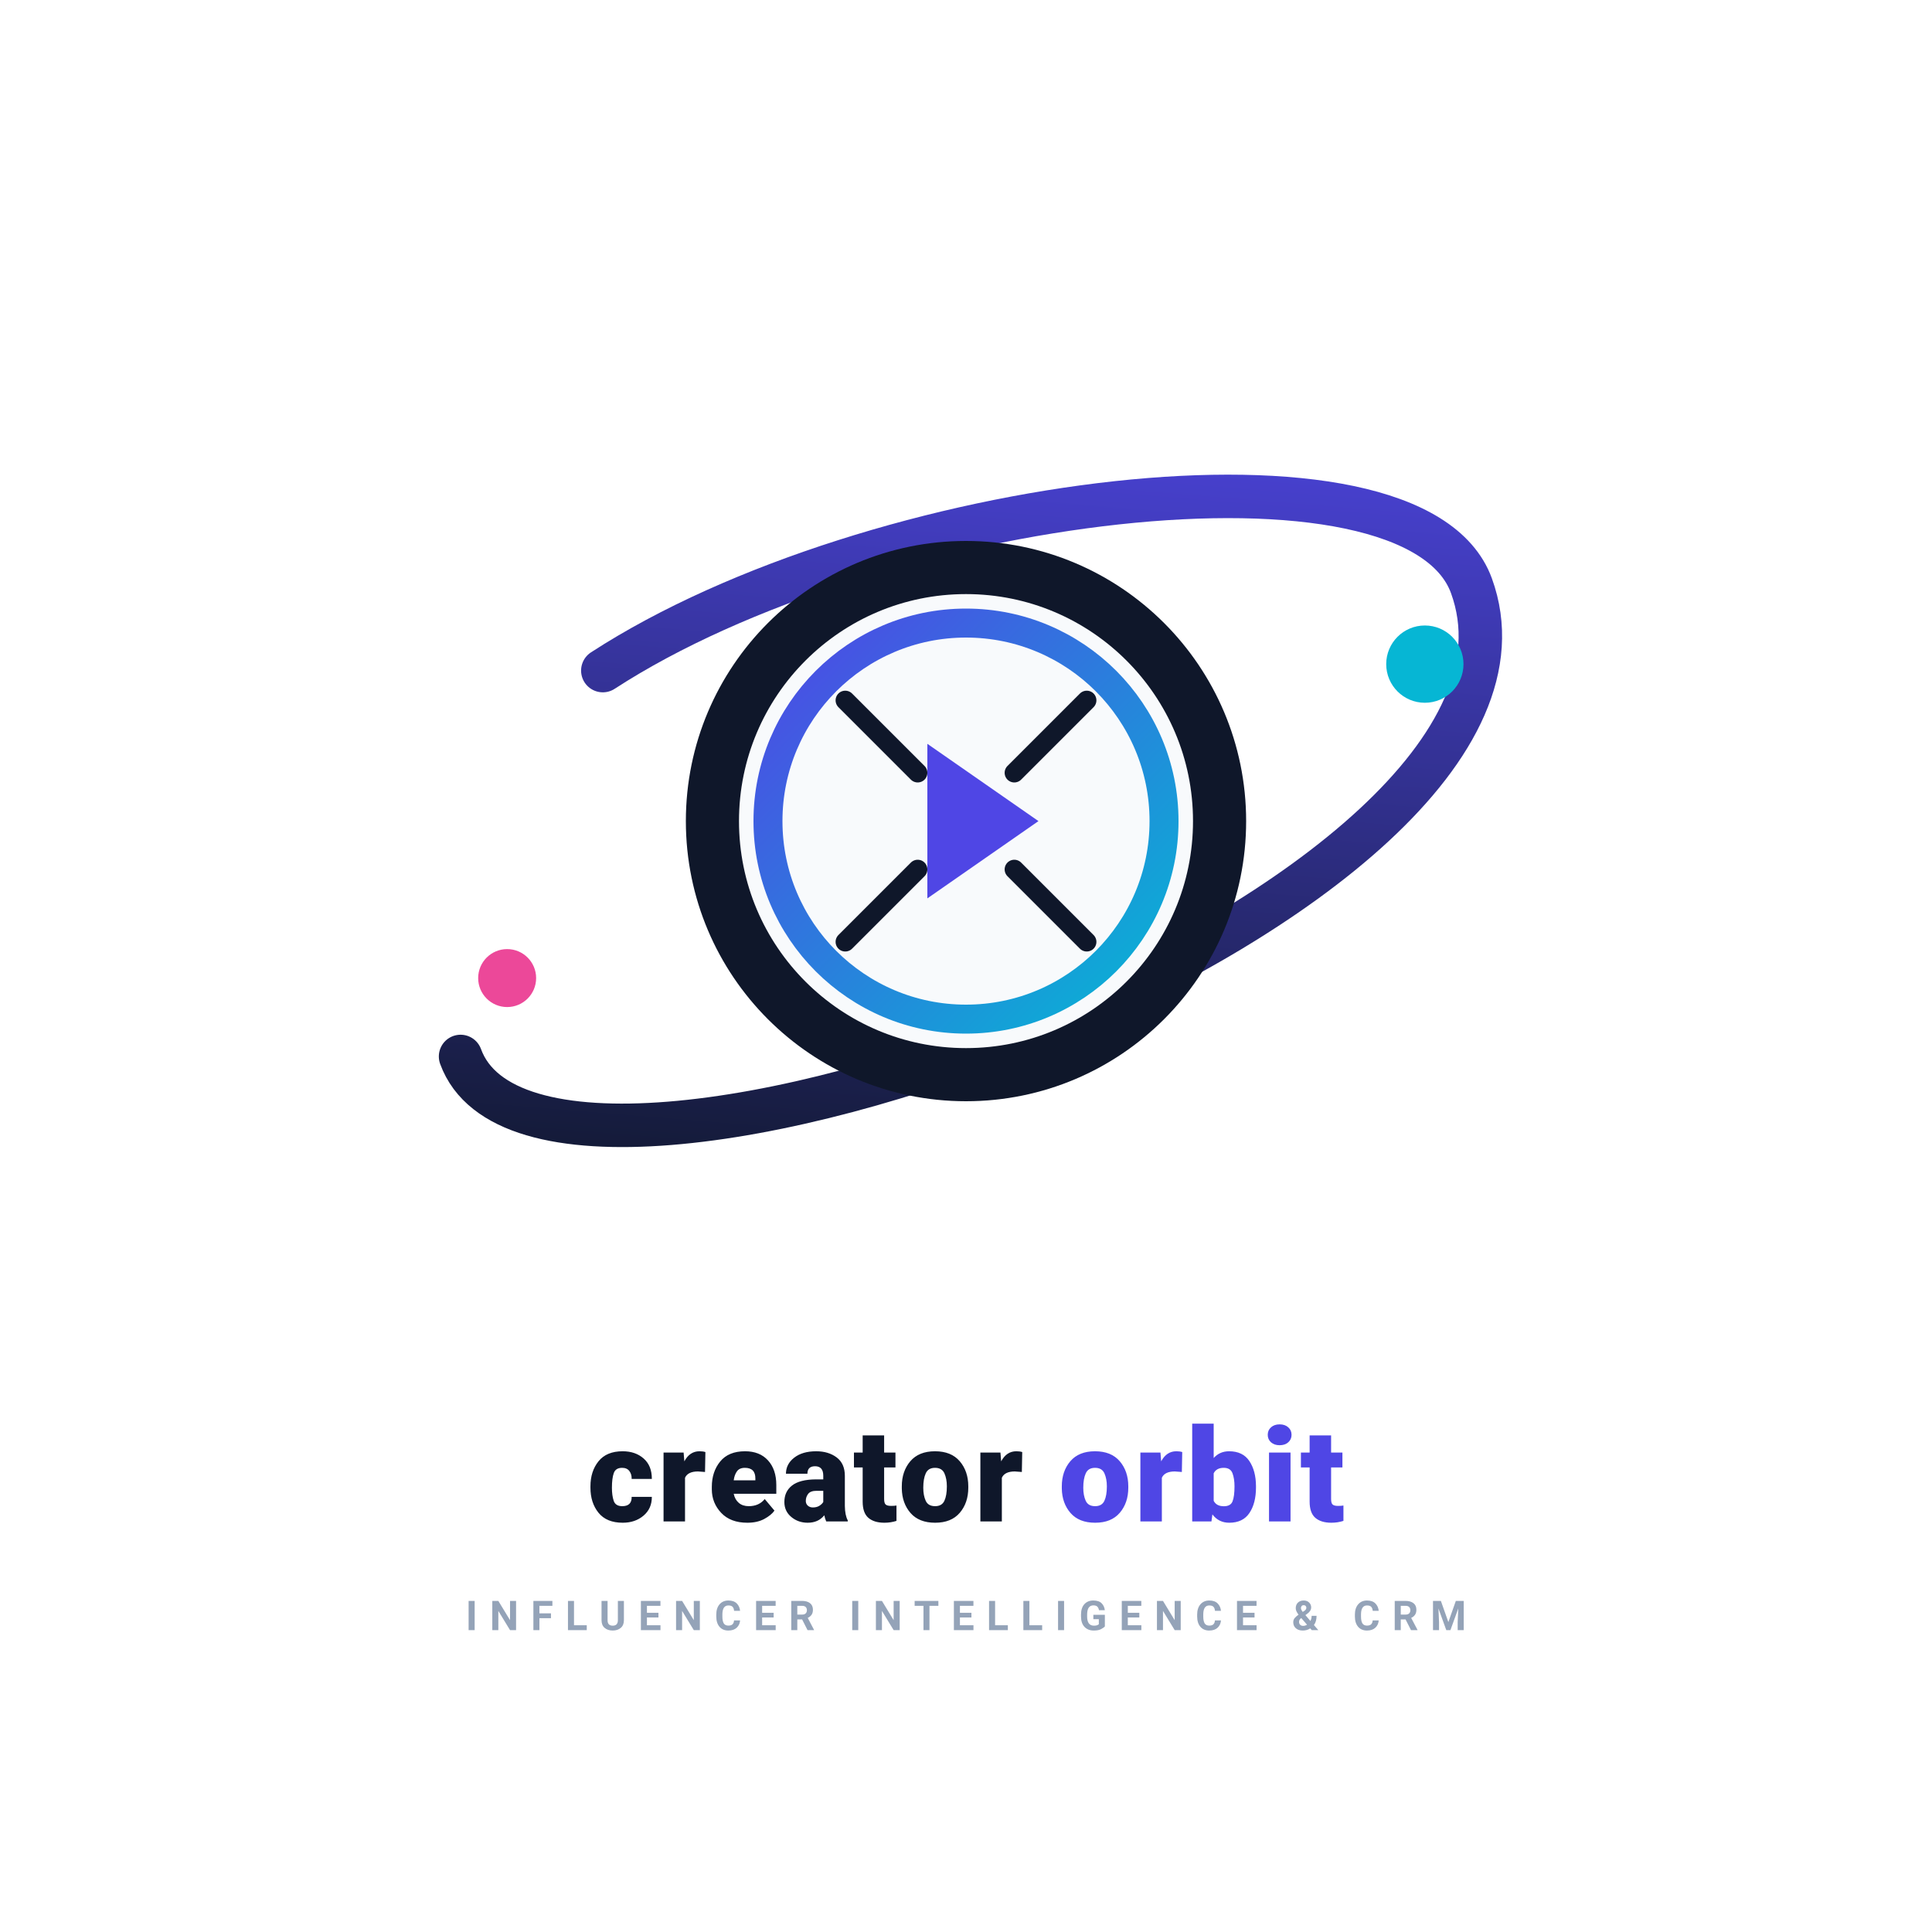
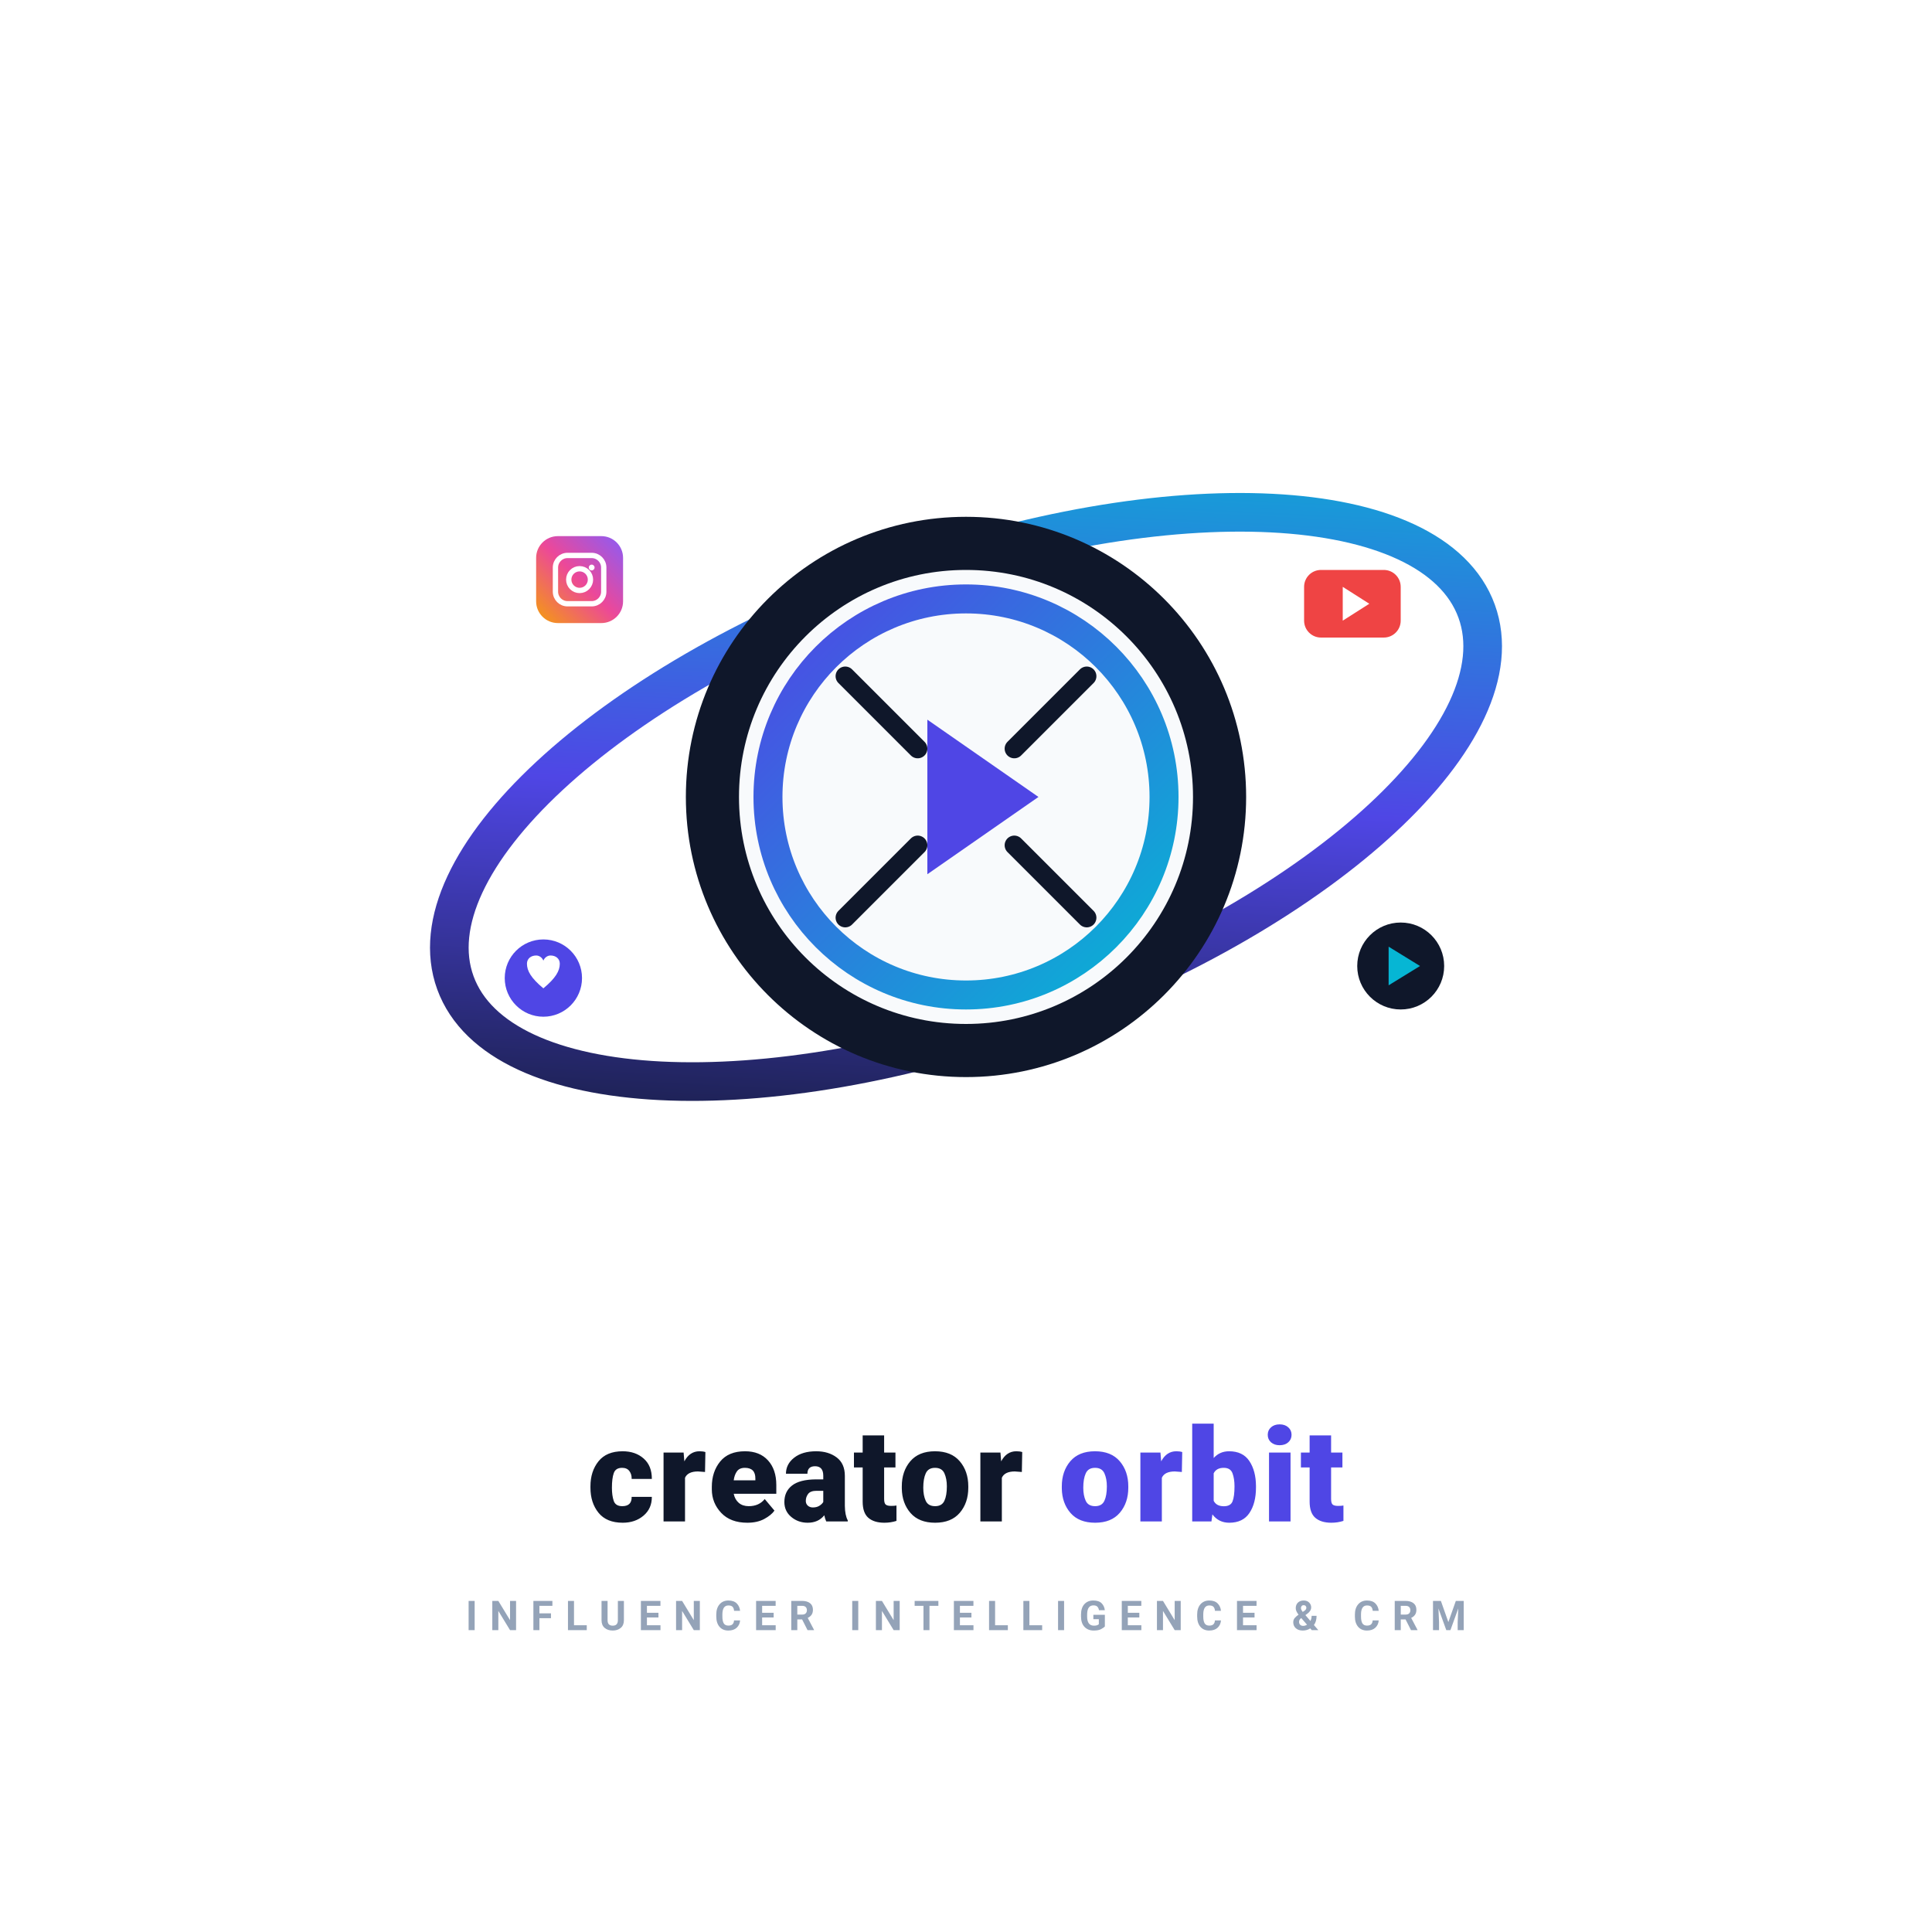
<svg xmlns="http://www.w3.org/2000/svg" viewBox="0 0 800 800" width="100%" height="100%">
  <defs>
-     <linearGradient id="portalGrad" x1="0%" y1="0%" x2="100%" y2="100%">
+     <linearGradient id="portalGrad2" x1="0%" y1="0%" x2="100%" y2="100%">
      <stop offset="0%" stop-color="#4F46E5" />
      <stop offset="100%" stop-color="#06B6D4" />
    </linearGradient>
-     <linearGradient id="ringGrad" x1="0%" y1="100%" x2="100%" y2="0%">
+     <linearGradient id="ringGrad2" x1="0%" y1="100%" x2="100%" y2="0%">
      <stop offset="0%" stop-color="#0F172A" />
-       <stop offset="100%" stop-color="#4F46E5" />
+       <stop offset="50%" stop-color="#4F46E5" />
+       <stop offset="100%" stop-color="#06B6D4" />
+     </linearGradient>
+     <linearGradient id="instaGrad2" x1="0%" y1="100%" x2="100%" y2="0%">
+       <stop offset="0%" stop-color="#F59E0B" />
+       <stop offset="50%" stop-color="#EC4899" />
+       <stop offset="100%" stop-color="#8B5CF6" />
    </linearGradient>
  </defs>
  <rect width="800" height="800" fill="#FFFFFF" />
-   <g transform="translate(400, 340)">
-     <path d="M -230,20 C -230,120 230,120 230,-20 C 230,-90 10,-140 -120,-110" fill="none" stroke="url(#ringGrad)" stroke-width="18" stroke-linecap="round" transform="rotate(-20)" />
+   <g transform="translate(400, 330)">
+     <ellipse cx="0" cy="0" rx="225" ry="95" fill="none" stroke="url(#ringGrad2)" stroke-width="16" stroke-linecap="round" transform="rotate(-20)" />
+     <g transform="translate(-160, -90)">
+       <rect x="-18" y="-18" width="36" height="36" rx="9" fill="url(#instaGrad2)" />
+       <rect x="-10" y="-10" width="20" height="20" rx="5" fill="none" stroke="#FFFFFF" stroke-width="2.2" />
+       <circle cx="0" cy="0" r="4.5" fill="none" stroke="#FFFFFF" stroke-width="2.2" />
+       <circle cx="5" cy="-5" r="1.2" fill="#FFFFFF" />
+     </g>
+     <g transform="translate(160, -80)">
+       <rect x="-20" y="-14" width="40" height="28" rx="7" fill="#EF4444" />
+       <polygon points="-4,-7 -4,7 7,0" fill="#FFFFFF" />
+     </g>
+     <g transform="translate(180, 70)">
+       <circle cx="0" cy="0" r="18" fill="#0F172A" />
+       <polygon points="-5,-8 -5,8 8,0" fill="#06B6D4" />
+     </g>
+     <g transform="translate(-175, 75)">
+       <circle cx="0" cy="0" r="16" fill="#4F46E5" />
+       <path d="M 0,5 C -6,0 -8,-3.5 -8,-7 C -8,-9.5 -6,-11 -3.5,-11 C -2,-11 -0.6,-10 0,-8.5 C 0.6,-10 2,-11 3.5,-11 C 6,-11 8,-9.5 8,-7 C 8,-3.5 6,0 0,5 Z" fill="#FFFFFF" transform="scale(0.85)" />
+     </g>
    <circle cx="0" cy="0" r="105" fill="#F8FAFC" stroke="#0F172A" stroke-width="22" />
-     <circle cx="0" cy="0" r="82" fill="none" stroke="url(#portalGrad)" stroke-width="12" />
+     <circle cx="0" cy="0" r="82" fill="none" stroke="url(#portalGrad2)" stroke-width="12" />
    <line x1="-50" y1="-50" x2="-20" y2="-20" stroke="#0F172A" stroke-width="8" stroke-linecap="round" />
    <line x1="50" y1="-50" x2="20" y2="-20" stroke="#0F172A" stroke-width="8" stroke-linecap="round" />
    <line x1="50" y1="50" x2="20" y2="20" stroke="#0F172A" stroke-width="8" stroke-linecap="round" />
    <line x1="-50" y1="50" x2="-20" y2="20" stroke="#0F172A" stroke-width="8" stroke-linecap="round" />
    <polygon points="-16,-32 -16,32 30,0" fill="#4F46E5" />
-     <circle cx="190" cy="-65" r="16" fill="#06B6D4" />
-     <circle cx="-190" cy="65" r="12" fill="#EC4899" />
  </g>
-   <text x="400" y="630" font-family="-apple-system, BlinkMacSystemFont, 'Segoe UI', Roboto, 'Helvetica Neue', Arial, sans-serif" font-size="54" font-weight="800" fill="#0F172A" text-anchor="middle" letter-spacing="1">
+   <text x="400" y="630" font-family="-apple-system, BlinkMacSystemFont, 'Segoe UI', Roboto, sans-serif" font-size="54" font-weight="800" fill="#0F172A" text-anchor="middle" letter-spacing="1">
    creator <tspan fill="#4F46E5">orbit</tspan>
  </text>
-   <text x="400" y="675" font-family="-apple-system, BlinkMacSystemFont, 'Segoe UI', Roboto, 'Helvetica Neue', Arial, sans-serif" font-size="17" font-weight="700" fill="#94A3B8" text-anchor="middle" letter-spacing="5">
+   <text x="400" y="675" font-family="-apple-system, BlinkMacSystemFont, 'Segoe UI', Roboto, sans-serif" font-size="17" font-weight="700" fill="#94A3B8" text-anchor="middle" letter-spacing="5">
    INFLUENCER INTELLIGENCE &amp; CRM
  </text>
</svg>
